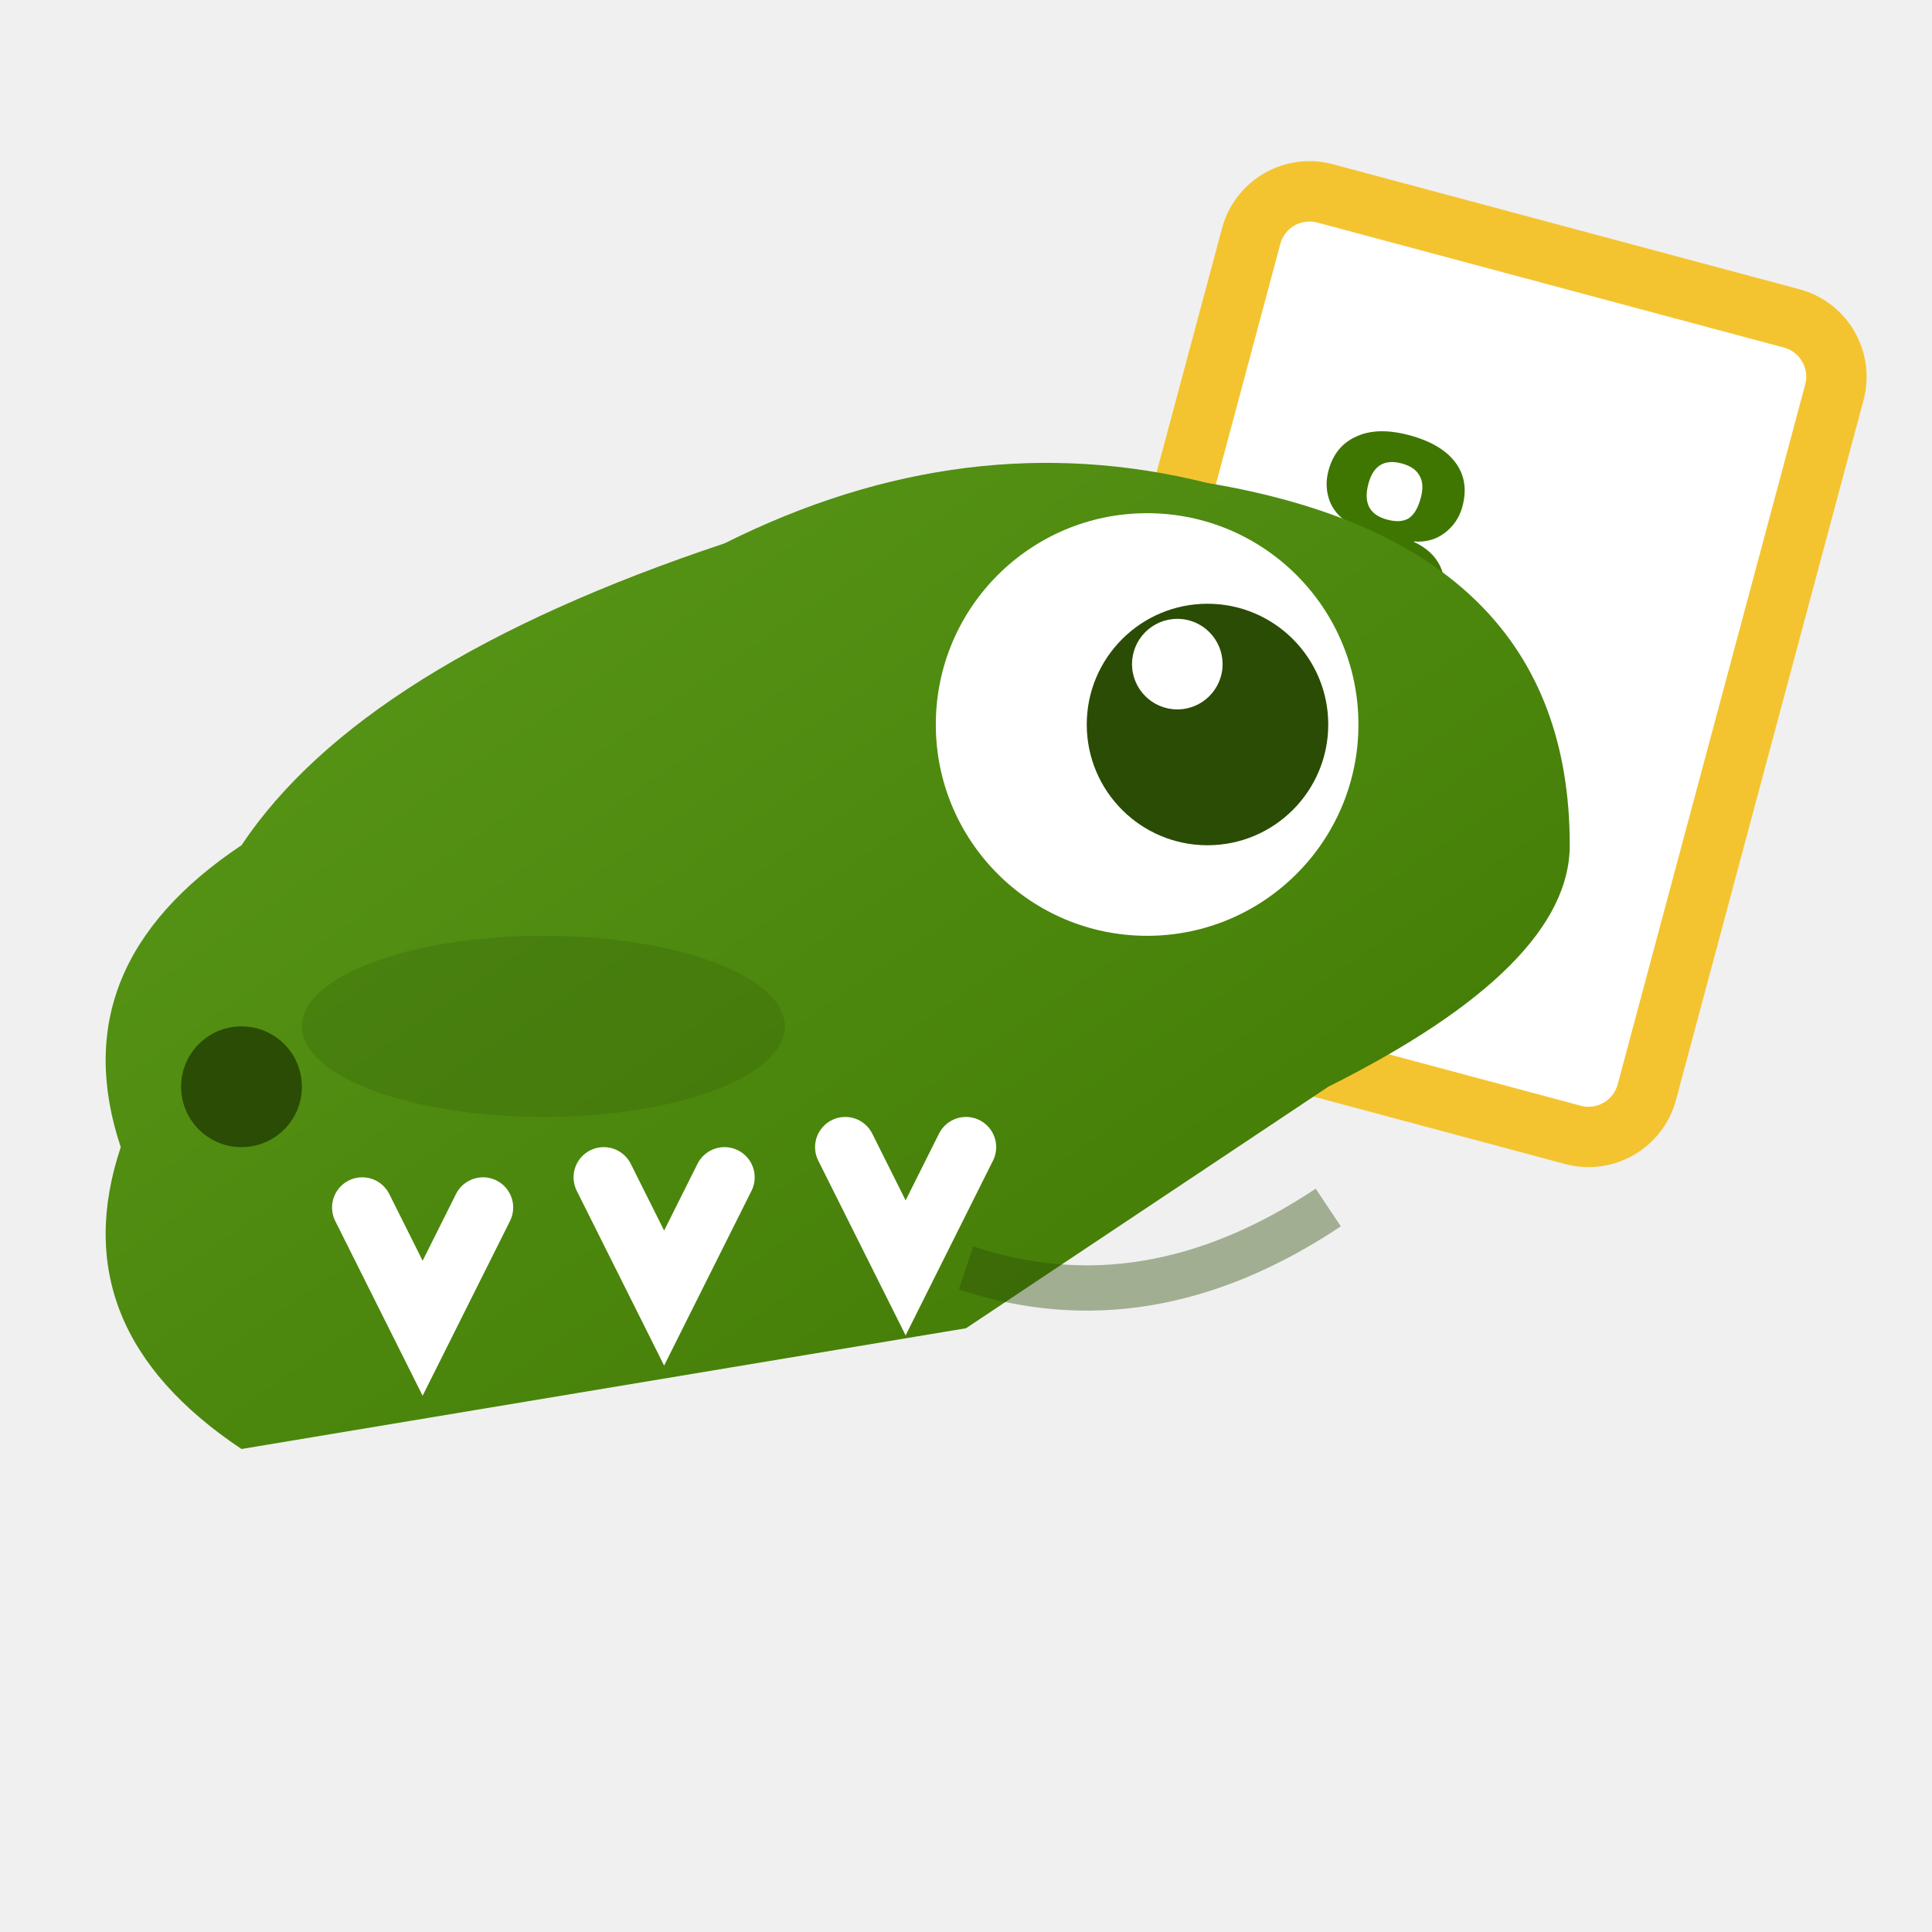
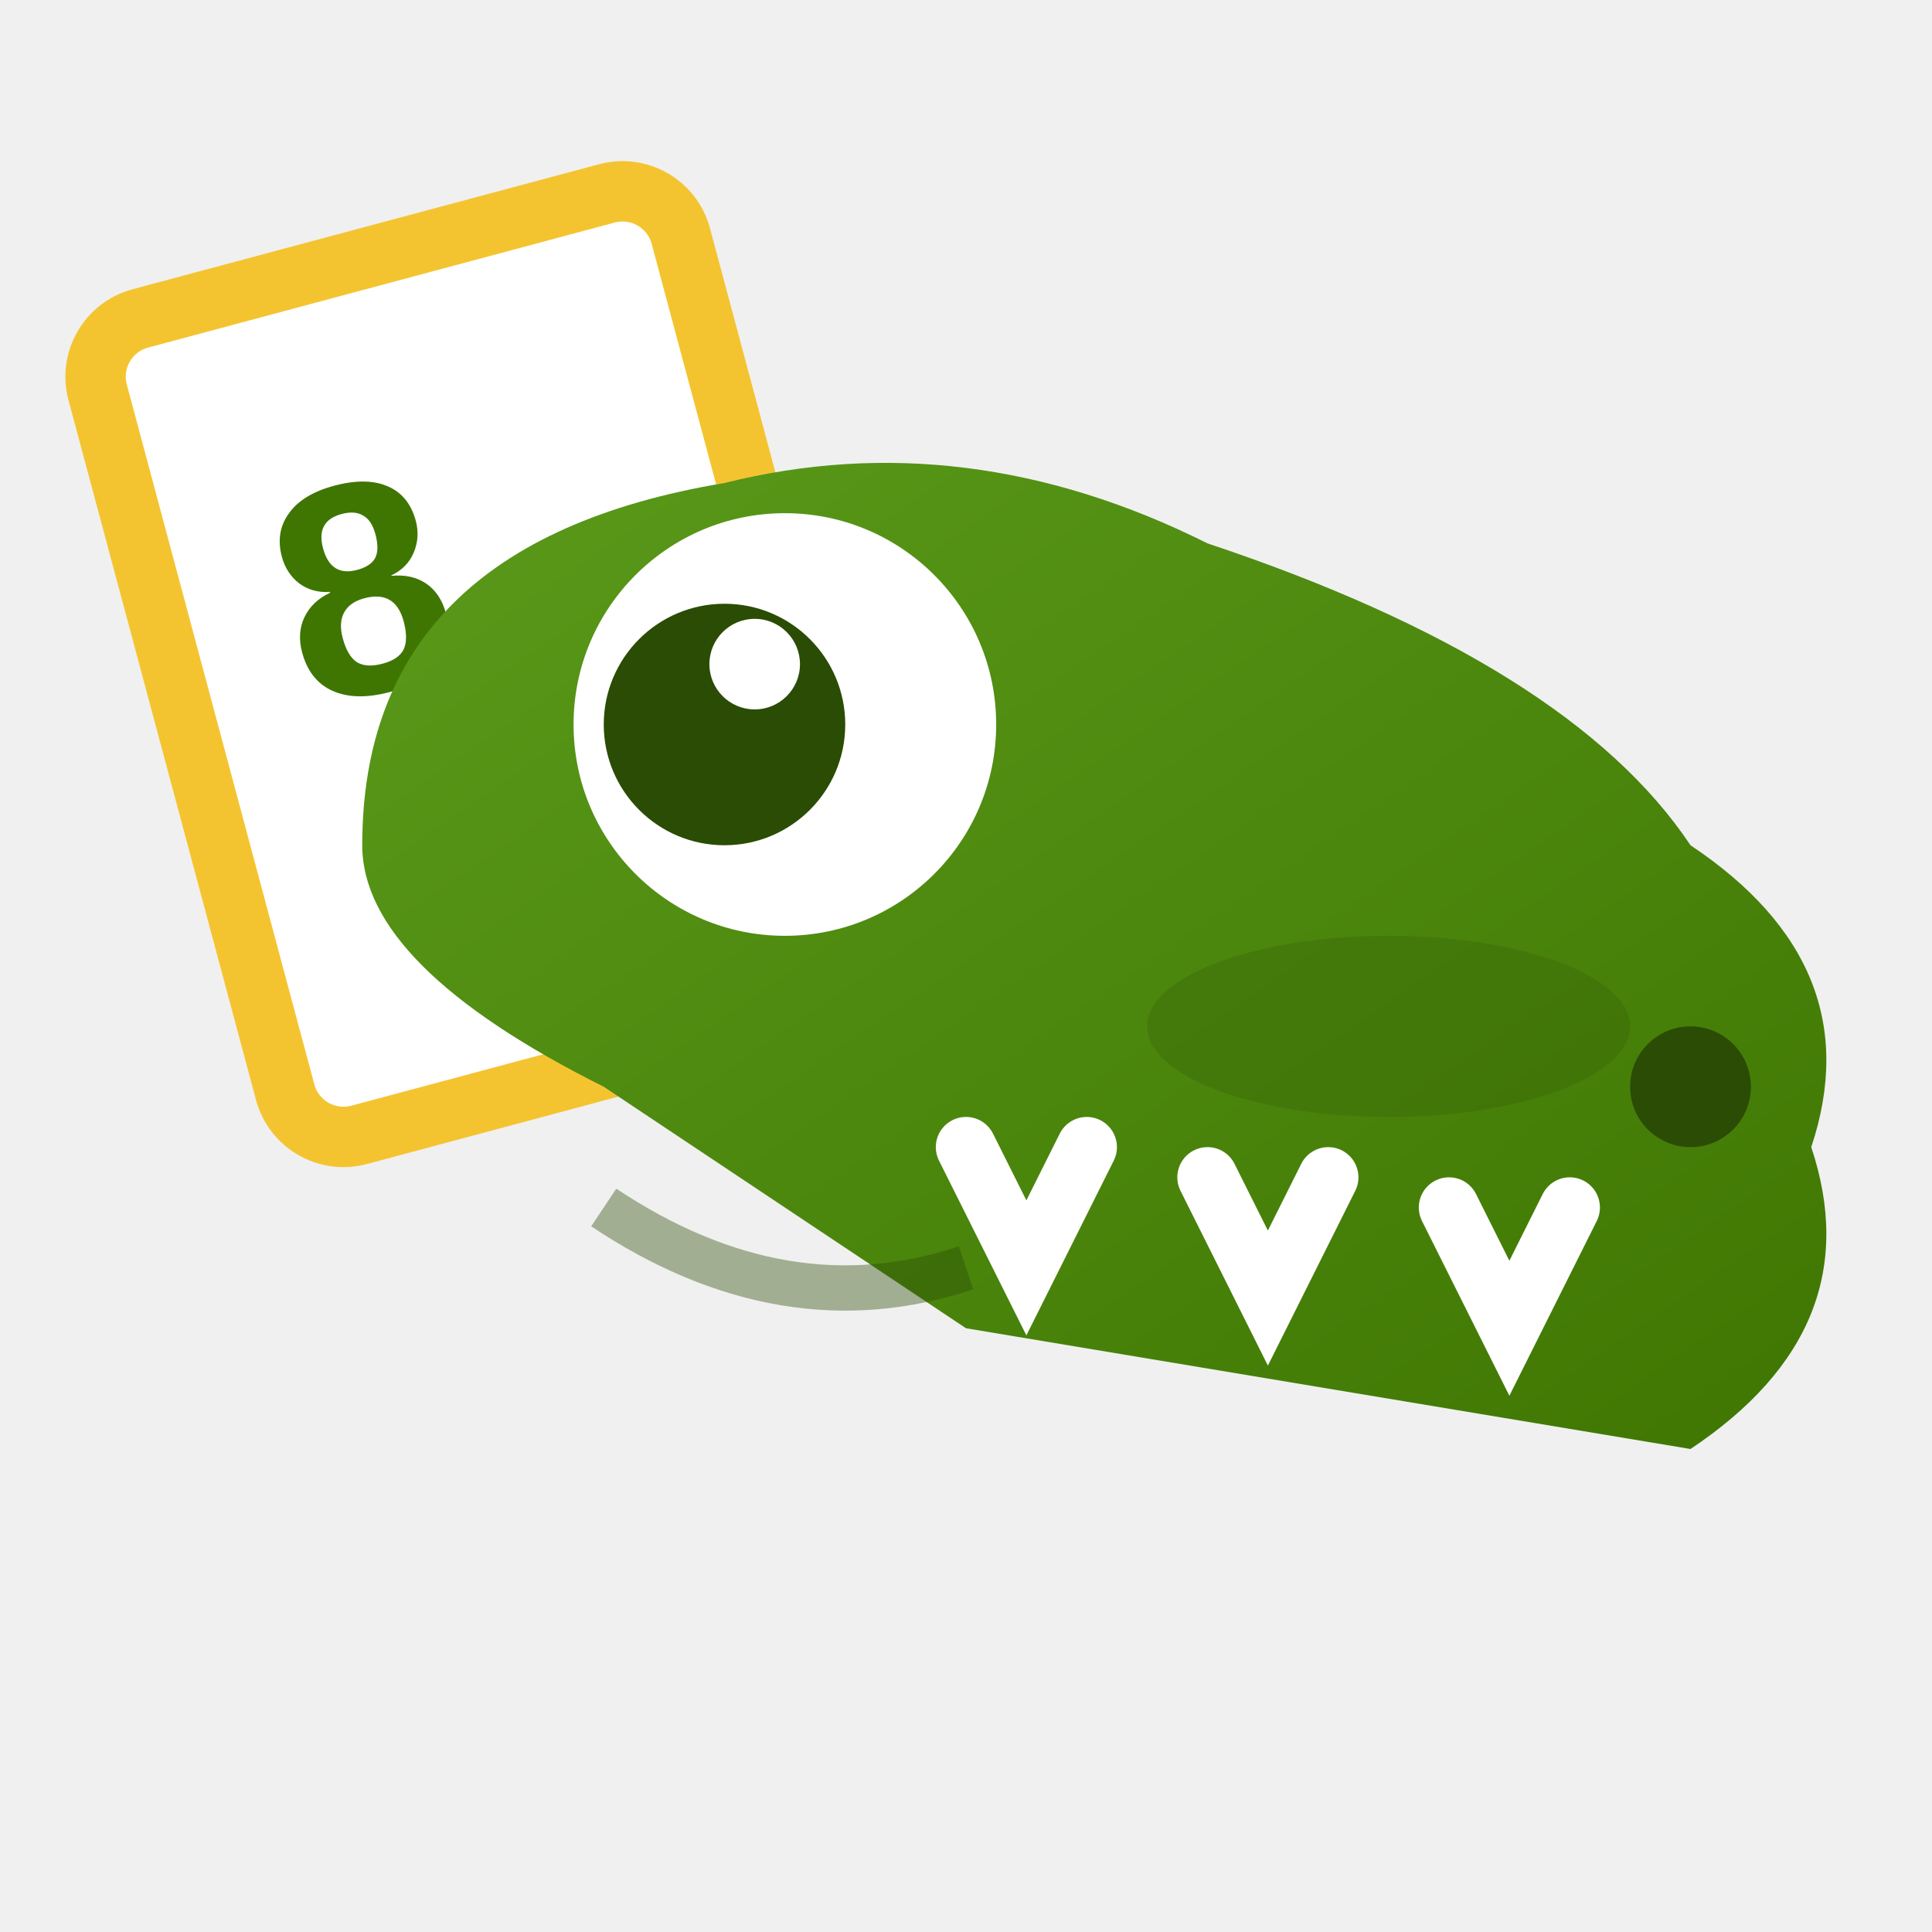
<svg xmlns="http://www.w3.org/2000/svg" viewBox="0 0 64 64">
  <defs>
    <linearGradient id="gatorGreen" x1="0%" y1="0%" x2="100%" y2="100%">
      <stop offset="0%" style="stop-color:#5a9a1a" />
      <stop offset="100%" style="stop-color:#3F7602" />
    </linearGradient>
  </defs>
-   <rect x="38" y="8" width="20" height="28" rx="2" fill="white" stroke="#f4c430" stroke-width="2" transform="rotate(15, 48, 22)" />
-   <text x="42" y="22" font-family="Arial" font-size="10" font-weight="bold" fill="#3F7602" transform="rotate(15, 48, 22)">8</text>
-   <path d="M 8 28 Q 2 32 4 38 Q 2 44 8 48 L 32 44 L 44 36 Q 52 32 52 28 Q 52 18 40 16 Q 32 14 24 18 Q 12 22 8 28 Z" fill="url(#gatorGreen)" />
-   <circle cx="38" cy="24" r="7" fill="white" />
-   <circle cx="40" cy="24" r="4" fill="#2a4c04" />
-   <circle cx="39" cy="22" r="1.5" fill="white" />
-   <ellipse cx="18" cy="34" rx="8" ry="3" fill="#2a4c04" opacity="0.2" />
-   <circle cx="8" cy="36" r="2" fill="#2a4c04" />
-   <path d="M 12 40 L 14 44 L 16 40 M 20 39 L 22 43 L 24 39 M 28 38 L 30 42 L 32 38" stroke="white" stroke-width="2" fill="none" stroke-linecap="round" />
-   <path d="M 32 42 Q 38 44 44 40" stroke="#2a4c04" stroke-width="1.5" fill="none" opacity="0.4" />
+   <rect x="6" y="8" width="20" height="28" rx="2" fill="white" stroke="#f4c430" stroke-width="2" transform="rotate(-15, 16, 22)" />
+   <text x="10" y="22" font-family="Arial" font-size="10" font-weight="bold" fill="#3F7602" transform="rotate(-15, 16, 22)">8</text>
+   <path d="M 56 28 Q 62 32 60 38 Q 62 44 56 48 L 32 44 L 20 36 Q 12 32 12 28 Q 12 18 24 16 Q 32 14 40 18 Q 52 22 56 28 Z" fill="url(#gatorGreen)" />
+   <circle cx="26" cy="24" r="7" fill="white" />
+   <circle cx="24" cy="24" r="4" fill="#2a4c04" />
+   <circle cx="25" cy="22" r="1.5" fill="white" />
+   <ellipse cx="46" cy="34" rx="8" ry="3" fill="#2a4c04" opacity="0.2" />
+   <circle cx="56" cy="36" r="2" fill="#2a4c04" />
+   <path d="M 52 40 L 50 44 L 48 40 M 44 39 L 42 43 L 40 39 M 36 38 L 34 42 L 32 38" stroke="white" stroke-width="2" fill="none" stroke-linecap="round" />
+   <path d="M 32 42 Q 26 44 20 40" stroke="#2a4c04" stroke-width="1.5" fill="none" opacity="0.4" />
</svg>
